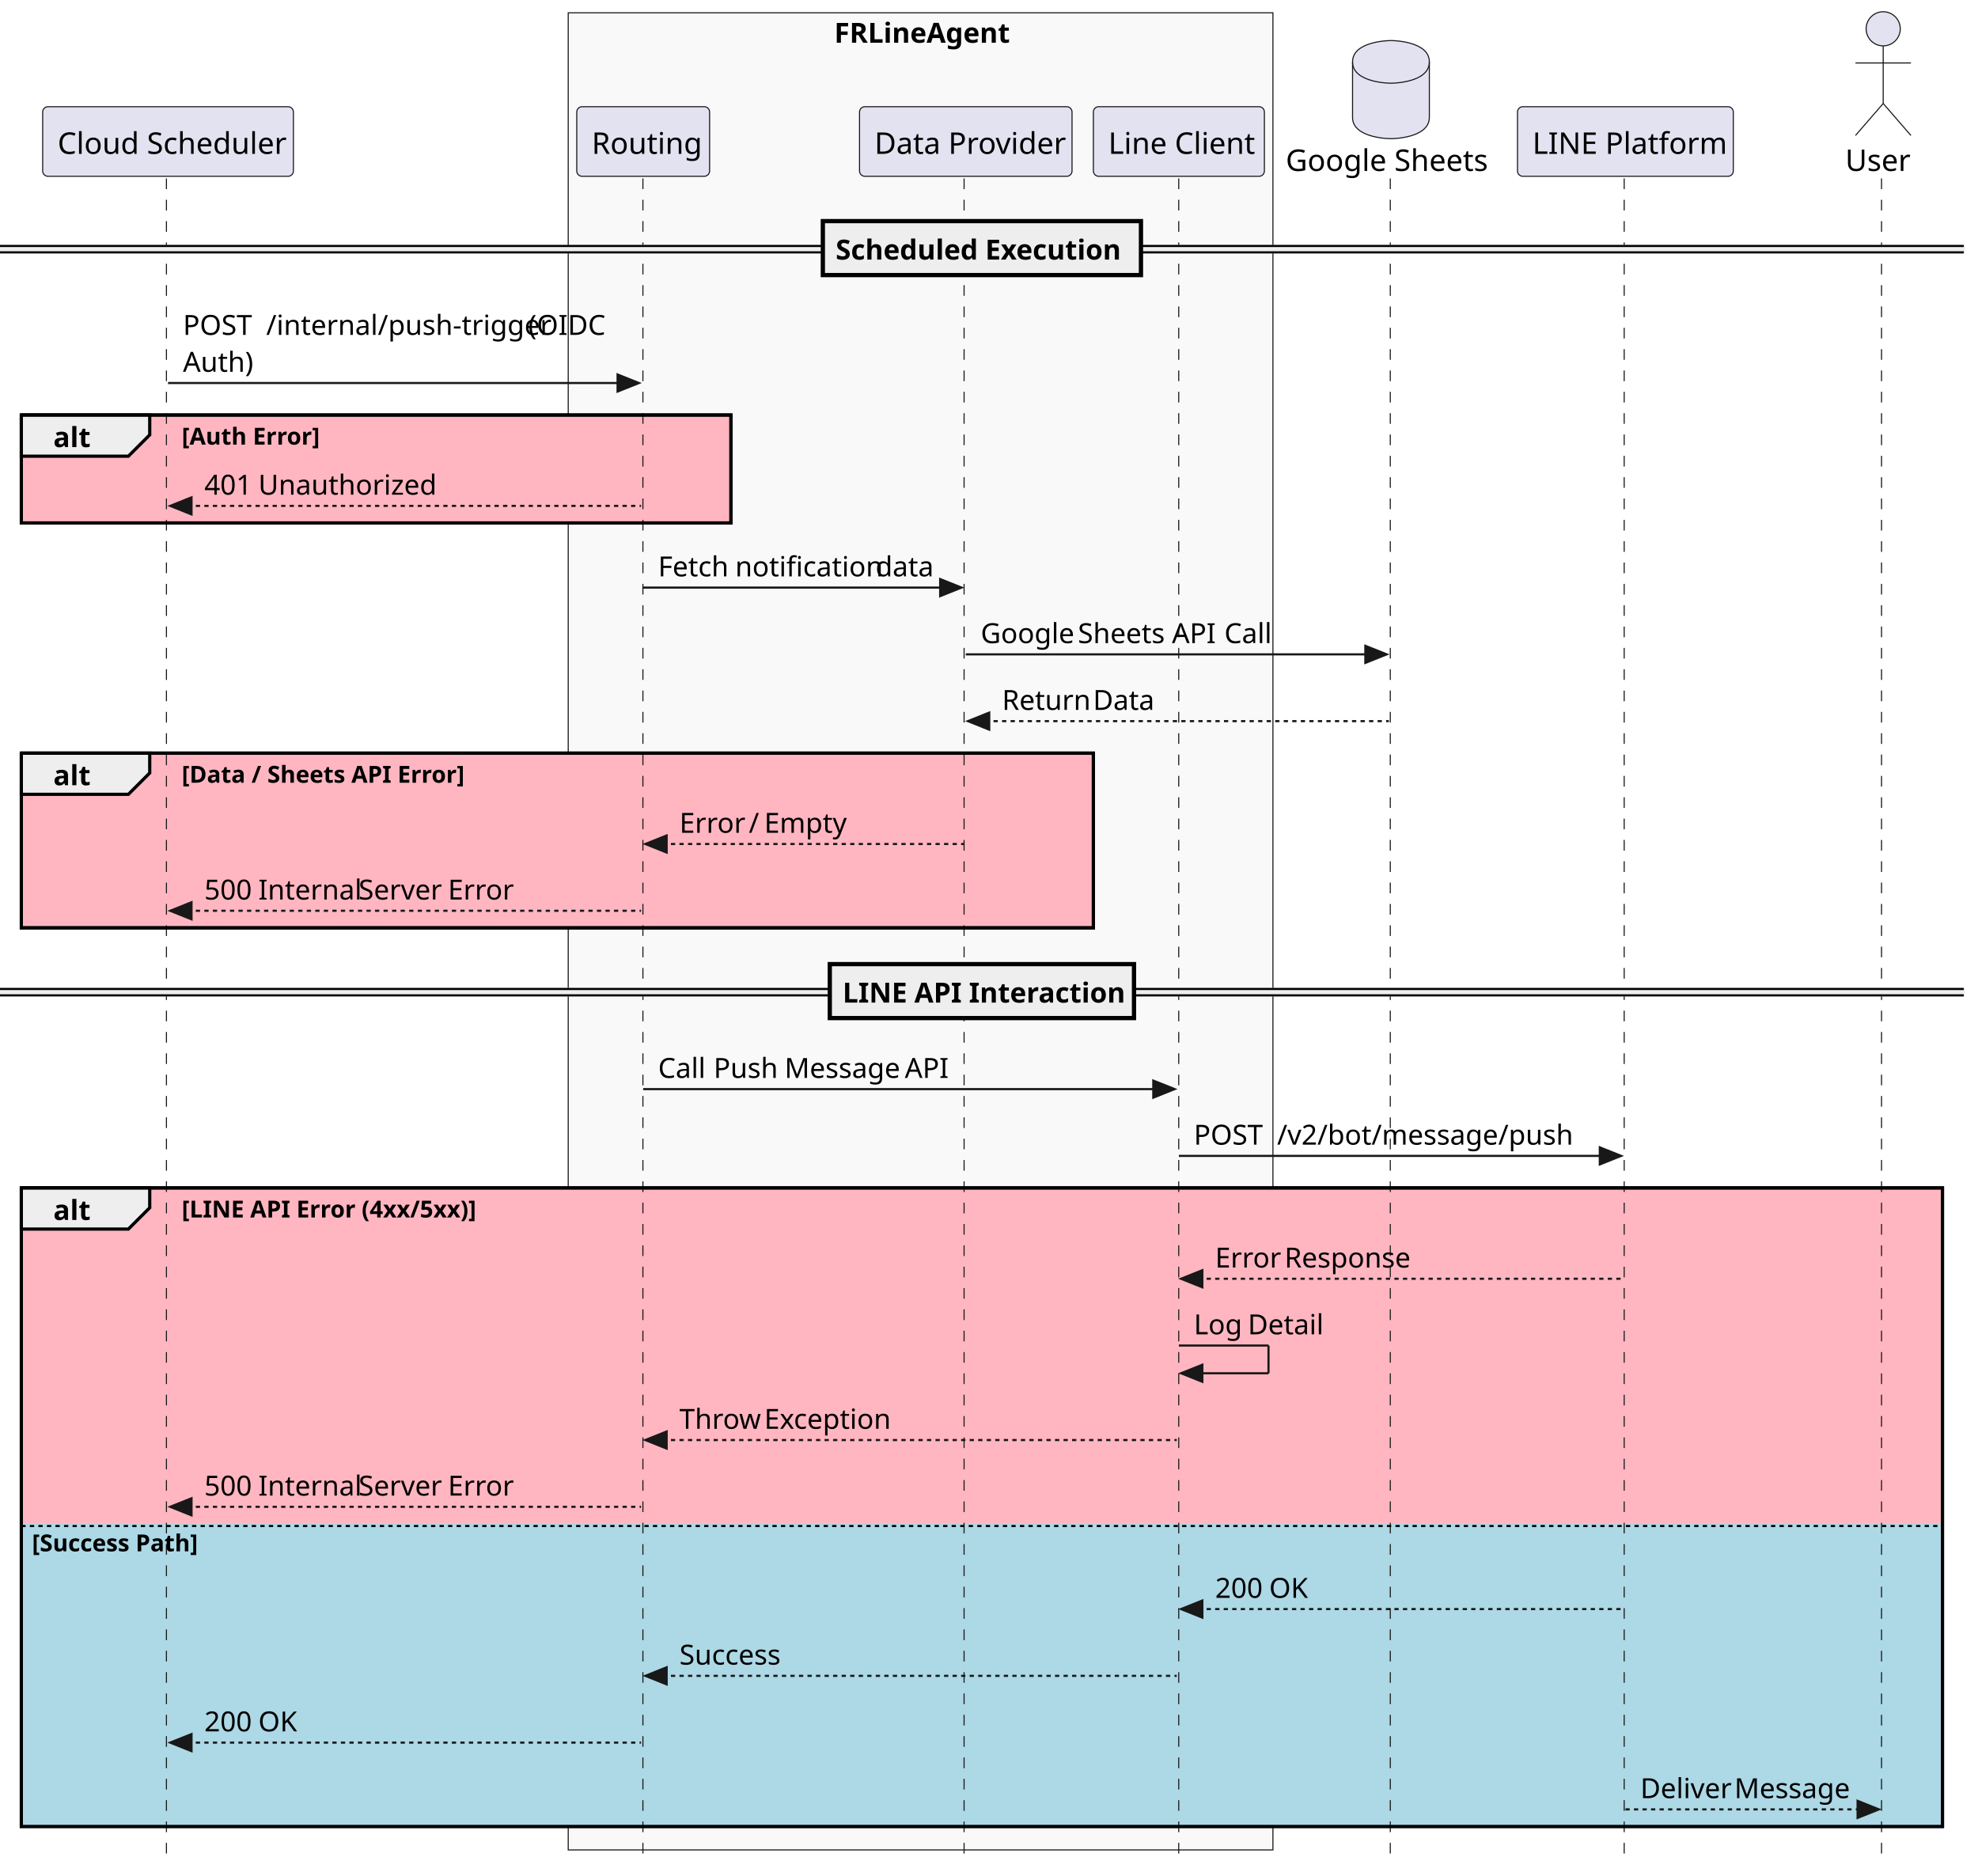
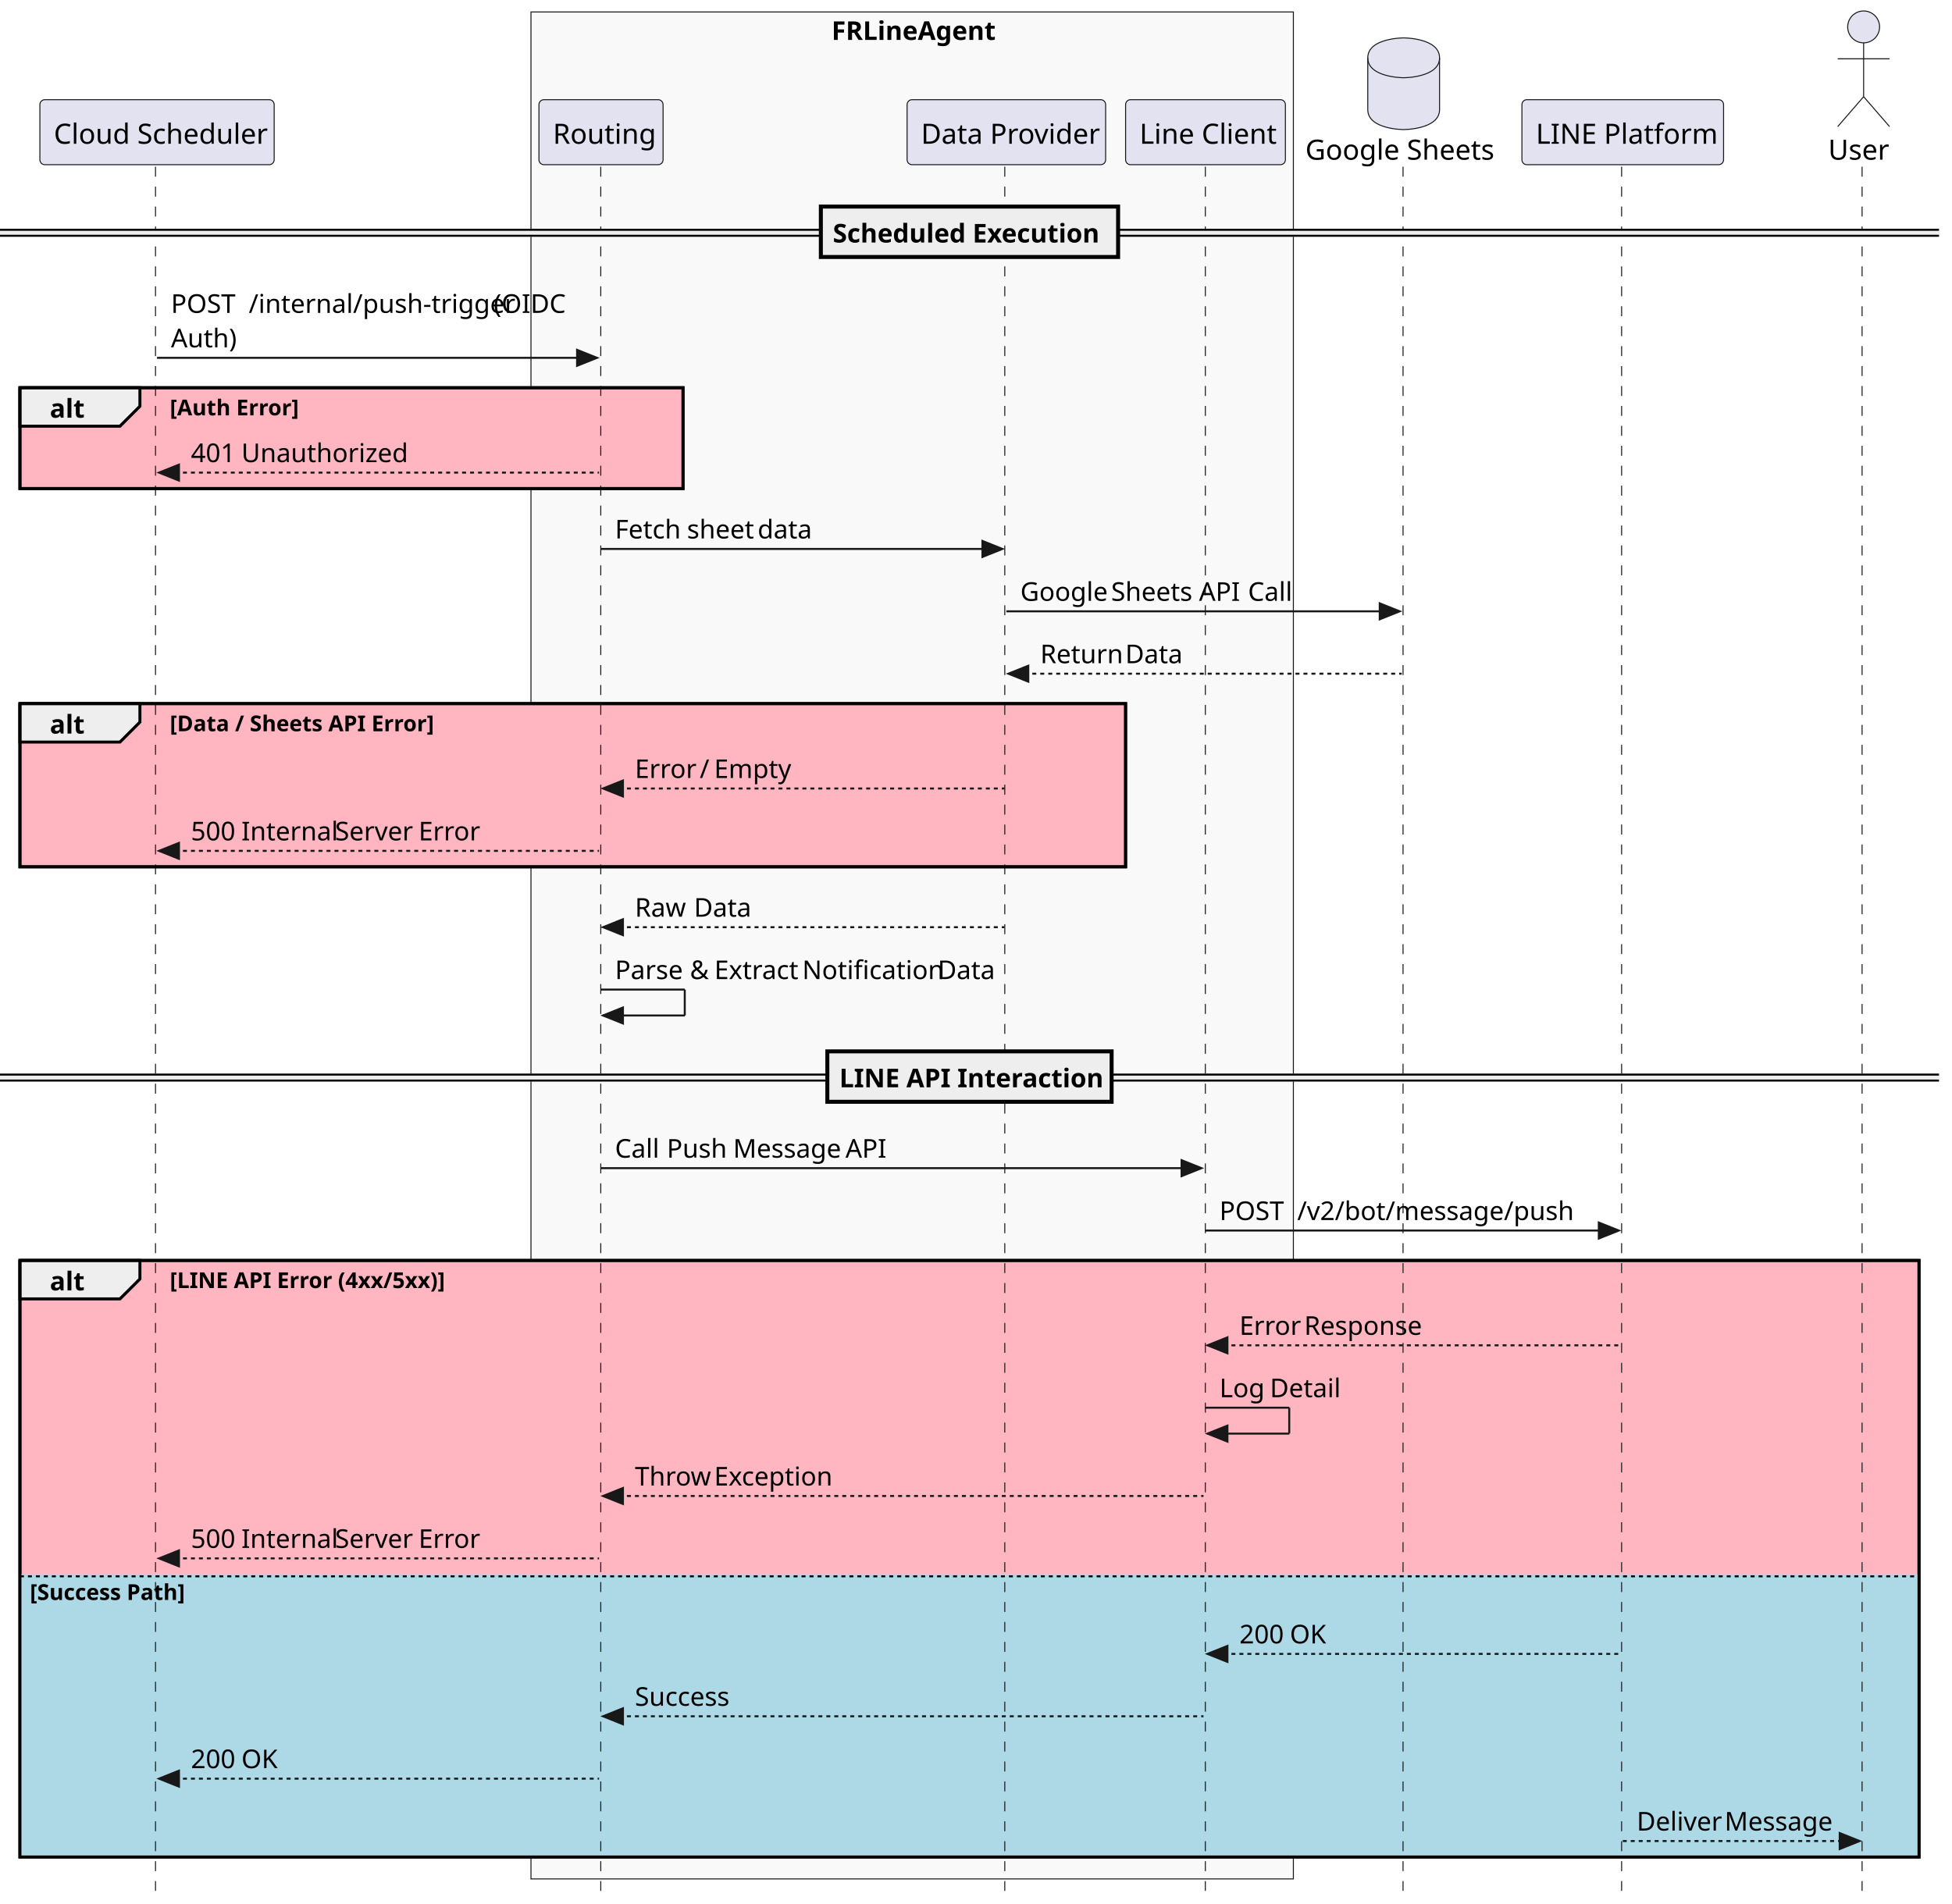
- <svg xmlns="http://www.w3.org/2000/svg" contentStyleType="text/css" data-diagram-type="SEQUENCE" height="879px" preserveAspectRatio="none" style="width:927px;height:879px;background:#FFFFFF;" version="1.1" viewBox="0 0 927 879" width="927px" zoomAndPan="magnify">
+ <svg xmlns="http://www.w3.org/2000/svg" contentStyleType="text/css" data-diagram-type="SEQUENCE" height="955px" preserveAspectRatio="none" style="width:979px;height:955px;background:#FFFFFF;" version="1.1" viewBox="0 0 979 955" width="979px" zoomAndPan="magnify">
  <defs />
  <g>
-     <rect fill="#F9F9F9" height="860.945" style="stroke:#181818;stroke-width:0.5;" width="330.263" x="266.303" y="6" />
-     <text fill="#000000" font-family="sans-serif" font-size="13" font-weight="bold" lengthAdjust="spacing" textLength="80.882" x="390.993" y="20.028">FRLineAgent</text>
+     <rect fill="#F9F9F9" height="936.527" style="stroke:#181818;stroke-width:0.5;" width="382.375" x="266.303" y="6" />
+     <text fill="#000000" font-family="sans-serif" font-size="13" font-weight="bold" lengthAdjust="spacing" textLength="80.882" x="417.049" y="20.028">FRLineAgent</text>
    <rect fill="#FFB6C1" height="50.582" style="stroke:#000000;stroke-width:1.5;" width="332.558" x="10" y="194.494" />
-     <rect fill="#FFB6C1" height="81.873" style="stroke:#000000;stroke-width:1.5;" width="502.415" x="10" y="352.949" />
-     <rect fill="#FFB6C1" height="299.25" style="stroke:#000000;stroke-width:1.5;" width="900.349" x="10" y="556.695" />
-     <rect fill="#ADD8E6" height="141.795" style="stroke:none;stroke-width:1;" width="900.349" x="10" y="714.15" />
-     <g>
-       <rect fill="#000000" fill-opacity="0" height="789.324" width="8" x="74.755" y="83.621" />
-       <line style="stroke:#181818;stroke-width:0.5;stroke-dasharray:5,5;" x1="78" x2="78" y1="83.621" y2="872.945" />
-     </g>
-     <g>
-       <rect fill="#000000" fill-opacity="0" height="789.324" width="8" x="297.43" y="83.621" />
-       <line style="stroke:#181818;stroke-width:0.5;stroke-dasharray:5,5;" x1="301.303" x2="301.303" y1="83.621" y2="872.945" />
-     </g>
-     <g>
-       <rect fill="#000000" fill-opacity="0" height="789.324" width="8" x="448.618" y="83.621" />
-       <line style="stroke:#181818;stroke-width:0.5;stroke-dasharray:5,5;" x1="451.822" x2="451.822" y1="83.621" y2="872.945" />
-     </g>
-     <g>
-       <rect fill="#000000" fill-opacity="0" height="789.324" width="8" x="548.49" y="83.621" />
-       <line style="stroke:#181818;stroke-width:0.5;stroke-dasharray:5,5;" x1="552.415" x2="552.415" y1="83.621" y2="872.945" />
-     </g>
-     <g>
-       <rect fill="#000000" fill-opacity="0" height="789.324" width="8" x="647.876" y="83.621" />
-       <line style="stroke:#181818;stroke-width:0.5;stroke-dasharray:5,5;" x1="651.566" x2="651.566" y1="83.621" y2="872.945" />
-     </g>
-     <g>
-       <rect fill="#000000" fill-opacity="0" height="789.324" width="8" x="757.755" y="83.621" />
-       <line style="stroke:#181818;stroke-width:0.5;stroke-dasharray:5,5;" x1="761.186" x2="761.186" y1="83.621" y2="872.945" />
-     </g>
-     <g>
-       <rect fill="#000000" fill-opacity="0" height="789.324" width="8" x="878.569" y="83.621" />
-       <line style="stroke:#181818;stroke-width:0.5;stroke-dasharray:5,5;" x1="881.79" x2="881.79" y1="83.621" y2="872.945" />
+     <rect fill="#FFB6C1" height="81.873" style="stroke:#000000;stroke-width:1.5;" width="554.526" x="10" y="352.949" />
+     <rect fill="#FFB6C1" height="299.25" style="stroke:#000000;stroke-width:1.5;" width="952.46" x="10" y="632.277" />
+     <rect fill="#ADD8E6" height="141.795" style="stroke:none;stroke-width:1;" width="952.46" x="10" y="789.732" />
+     <g>
+       <rect fill="#000000" fill-opacity="0" height="864.906" width="8" x="74.755" y="83.621" />
+       <line style="stroke:#181818;stroke-width:0.5;stroke-dasharray:5,5;" x1="78" x2="78" y1="83.621" y2="948.527" />
+     </g>
+     <g>
+       <rect fill="#000000" fill-opacity="0" height="864.906" width="8" x="297.43" y="83.621" />
+       <line style="stroke:#181818;stroke-width:0.5;stroke-dasharray:5,5;" x1="301.303" x2="301.303" y1="83.621" y2="948.527" />
+     </g>
+     <g>
+       <rect fill="#000000" fill-opacity="0" height="864.906" width="8" x="500.73" y="83.621" />
+       <line style="stroke:#181818;stroke-width:0.5;stroke-dasharray:5,5;" x1="503.934" x2="503.934" y1="83.621" y2="948.527" />
+     </g>
+     <g>
+       <rect fill="#000000" fill-opacity="0" height="864.906" width="8" x="600.602" y="83.621" />
+       <line style="stroke:#181818;stroke-width:0.5;stroke-dasharray:5,5;" x1="604.526" x2="604.526" y1="83.621" y2="948.527" />
+     </g>
+     <g>
+       <rect fill="#000000" fill-opacity="0" height="864.906" width="8" x="699.988" y="83.621" />
+       <line style="stroke:#181818;stroke-width:0.5;stroke-dasharray:5,5;" x1="703.678" x2="703.678" y1="83.621" y2="948.527" />
+     </g>
+     <g>
+       <rect fill="#000000" fill-opacity="0" height="864.906" width="8" x="809.867" y="83.621" />
+       <line style="stroke:#181818;stroke-width:0.5;stroke-dasharray:5,5;" x1="813.298" x2="813.298" y1="83.621" y2="948.527" />
+     </g>
+     <g>
+       <rect fill="#000000" fill-opacity="0" height="864.906" width="8" x="930.681" y="83.621" />
+       <line style="stroke:#181818;stroke-width:0.5;stroke-dasharray:5,5;" x1="933.902" x2="933.902" y1="83.621" y2="948.527" />
    </g>
    <g class="participant participant-head" data-participant="Scheduler">
      <rect fill="#E2E2F0" height="32.621" rx="2.5" ry="2.5" style="stroke:#181818;stroke-width:0.5;" width="117.51" x="20" y="50" />
      <text fill="#000000" font-family="sans-serif" font-size="14" lengthAdjust="spacing" textLength="103.51" x="27" y="72.107">Cloud Scheduler</text>
    </g>
    <g class="participant participant-head" data-participant="Routing">
      <rect fill="#E2E2F0" height="32.621" rx="2.5" ry="2.5" style="stroke:#181818;stroke-width:0.5;" width="62.255" x="270.303" y="50" />
      <text fill="#000000" font-family="sans-serif" font-size="14" lengthAdjust="spacing" textLength="48.255" x="277.303" y="72.107">Routing</text>
    </g>
    <g class="participant participant-head" data-participant="Sheets">
-       <rect fill="#E2E2F0" height="32.621" rx="2.5" ry="2.5" style="stroke:#181818;stroke-width:0.5;" width="99.593" x="402.822" y="50" />
-       <text fill="#000000" font-family="sans-serif" font-size="14" lengthAdjust="spacing" textLength="85.593" x="409.822" y="72.107">Data Provider</text>
+       <rect fill="#E2E2F0" height="32.621" rx="2.5" ry="2.5" style="stroke:#181818;stroke-width:0.5;" width="99.593" x="454.934" y="50" />
+       <text fill="#000000" font-family="sans-serif" font-size="14" lengthAdjust="spacing" textLength="85.593" x="461.934" y="72.107">Data Provider</text>
    </g>
    <g class="participant participant-head" data-participant="Client">
-       <rect fill="#E2E2F0" height="32.621" rx="2.5" ry="2.5" style="stroke:#181818;stroke-width:0.5;" width="80.151" x="512.415" y="50" />
-       <text fill="#000000" font-family="sans-serif" font-size="14" lengthAdjust="spacing" textLength="66.151" x="519.415" y="72.107">Line Client</text>
+       <rect fill="#E2E2F0" height="32.621" rx="2.5" ry="2.5" style="stroke:#181818;stroke-width:0.5;" width="80.151" x="564.526" y="50" />
+       <text fill="#000000" font-family="sans-serif" font-size="14" lengthAdjust="spacing" textLength="66.151" x="571.526" y="72.107">Line Client</text>
    </g>
    <g class="participant participant-head" data-participant="GSheets">
-       <text fill="#000000" font-family="sans-serif" font-size="14" lengthAdjust="spacing" textLength="92.62" x="602.566" y="80.107">Google Sheets</text>
-       <path d="M633.876,29 C633.876,19 651.876,19 651.876,19 C651.876,19 669.876,19 669.876,29 L669.876,55 C669.876,65 651.876,65 651.876,65 C651.876,65 633.876,65 633.876,55 L633.876,29" fill="#E2E2F0" style="stroke:#181818;stroke-width:0.5;" />
-       <path d="M633.876,29 C633.876,39 651.876,39 651.876,39 C651.876,39 669.876,39 669.876,29" fill="none" style="stroke:#181818;stroke-width:0.5;" />
+       <text fill="#000000" font-family="sans-serif" font-size="14" lengthAdjust="spacing" textLength="92.62" x="654.678" y="80.107">Google Sheets</text>
+       <path d="M685.988,29 C685.988,19 703.988,19 703.988,19 C703.988,19 721.988,19 721.988,29 L721.988,55 C721.988,65 703.988,65 703.988,65 C703.988,65 685.988,65 685.988,55 L685.988,29" fill="#E2E2F0" style="stroke:#181818;stroke-width:0.5;" />
+       <path d="M685.988,29 C685.988,39 703.988,39 703.988,39 C703.988,39 721.988,39 721.988,29" fill="none" style="stroke:#181818;stroke-width:0.5;" />
    </g>
    <g class="participant participant-head" data-participant="LINE">
-       <rect fill="#E2E2F0" height="32.621" rx="2.5" ry="2.5" style="stroke:#181818;stroke-width:0.5;" width="101.138" x="711.186" y="50" />
-       <text fill="#000000" font-family="sans-serif" font-size="14" lengthAdjust="spacing" textLength="87.138" x="718.186" y="72.107">LINE Platform</text>
+       <rect fill="#E2E2F0" height="32.621" rx="2.5" ry="2.5" style="stroke:#181818;stroke-width:0.5;" width="101.138" x="763.298" y="50" />
+       <text fill="#000000" font-family="sans-serif" font-size="14" lengthAdjust="spacing" textLength="87.138" x="770.298" y="72.107">LINE Platform</text>
    </g>
    <g class="participant participant-head" data-participant="User">
-       <text fill="#000000" font-family="sans-serif" font-size="14" lengthAdjust="spacing" textLength="29.559" x="864.79" y="80.107">User</text>
-       <ellipse cx="882.569" cy="13.5" fill="#E2E2F0" rx="8" ry="8" style="stroke:#181818;stroke-width:0.5;" />
-       <path d="M882.569,21.5 L882.569,48.5 M869.569,29.5 L895.569,29.5 M882.569,48.5 L869.569,63.5 M882.569,48.5 L895.569,63.5" fill="none" style="stroke:#181818;stroke-width:0.5;" />
-     </g>
-     <rect fill="#EEEEEE" height="3" style="stroke:#EEEEEE;stroke-width:1;" width="920.349" x="0" y="115.267" />
-     <line style="stroke:#000000;stroke-width:1;" x1="0" x2="920.349" y1="115.267" y2="115.267" />
-     <line style="stroke:#000000;stroke-width:1;" x1="0" x2="920.349" y1="118.267" y2="118.267" />
-     <rect fill="#EEEEEE" height="25.291" style="stroke:#000000;stroke-width:2;" width="149.084" x="385.632" y="103.621" />
-     <text fill="#000000" font-family="sans-serif" font-size="13" font-weight="bold" lengthAdjust="spacing" textLength="131.473" x="391.632" y="121.649">Scheduled Execution</text>
+       <text fill="#000000" font-family="sans-serif" font-size="14" lengthAdjust="spacing" textLength="29.559" x="916.902" y="80.107">User</text>
+       <ellipse cx="934.681" cy="13.5" fill="#E2E2F0" rx="8" ry="8" style="stroke:#181818;stroke-width:0.5;" />
+       <path d="M934.681,21.5 L934.681,48.5 M921.681,29.5 L947.681,29.5 M934.681,48.5 L921.681,63.5 M934.681,48.5 L947.681,63.5" fill="none" style="stroke:#181818;stroke-width:0.5;" />
+     </g>
+     <rect fill="#EEEEEE" height="3" style="stroke:#EEEEEE;stroke-width:1;" width="972.46" x="0" y="115.267" />
+     <line style="stroke:#000000;stroke-width:1;" x1="0" x2="972.46" y1="115.267" y2="115.267" />
+     <line style="stroke:#000000;stroke-width:1;" x1="0" x2="972.46" y1="118.267" y2="118.267" />
+     <rect fill="#EEEEEE" height="25.291" style="stroke:#000000;stroke-width:2;" width="149.084" x="411.688" y="103.621" />
+     <text fill="#000000" font-family="sans-serif" font-size="13" font-weight="bold" lengthAdjust="spacing" textLength="131.473" x="417.688" y="121.649">Scheduled Execution</text>
    <g class="message" data-participant-1="Scheduler" data-participant-2="Routing">
      <polygon fill="#181818" points="289.43,175.494,299.43,179.494,289.43,183.494" style="stroke:#181818;stroke-width:1;" />
      <line style="stroke:#181818;stroke-width:1;" x1="78.755" x2="295.43" y1="179.494" y2="179.494" />
      <text fill="#000000" font-family="sans-serif" font-size="13" lengthAdjust="spacing" textLength="35.395" x="85.755" y="156.94">POST</text>
      <text fill="#000000" font-family="sans-serif" font-size="13" lengthAdjust="spacing" textLength="3.612" x="121.149" y="156.94"> </text>
      <text fill="#000000" font-family="sans-serif" font-size="13" lengthAdjust="spacing" textLength="119.228" x="124.761" y="156.94">/internal/push-trigger</text>
      <text fill="#000000" font-family="sans-serif" font-size="13" lengthAdjust="spacing" textLength="3.612" x="243.989" y="156.94"> </text>
      <text fill="#000000" font-family="sans-serif" font-size="13" lengthAdjust="spacing" textLength="36.829" x="247.601" y="156.94">(OIDC</text>
      <text fill="#000000" font-family="sans-serif" font-size="13" lengthAdjust="spacing" textLength="31.072" x="85.755" y="174.231">Auth)</text>
    </g>
    <path d="M10,194.494 L70.171,194.494 L70.171,203.785 L60.171,213.785 L10,213.785 L10,194.494" fill="#EEEEEE" style="stroke:#000000;stroke-width:1.5;" />
    <rect fill="none" height="50.582" style="stroke:#000000;stroke-width:1.5;" width="332.558" x="10" y="194.494" />
    <text fill="#000000" font-family="sans-serif" font-size="13" font-weight="bold" lengthAdjust="spacing" textLength="15.171" x="25" y="209.523">alt</text>
    <text fill="#000000" font-family="sans-serif" font-size="11" font-weight="bold" lengthAdjust="spacing" textLength="62.326" x="85.171" y="208.364">[Auth Error]</text>
    <g class="message" data-participant-1="Routing" data-participant-2="Scheduler">
      <polygon fill="#181818" points="89.755,233.076,79.755,237.076,89.755,241.076" style="stroke:#181818;stroke-width:1;" />
      <line style="stroke:#181818;stroke-width:1;stroke-dasharray:2,2;" x1="83.755" x2="300.43" y1="237.076" y2="237.076" />
      <text fill="#000000" font-family="sans-serif" font-size="13" lengthAdjust="spacing" textLength="21.69" x="95.755" y="231.814">401</text>
      <text fill="#000000" font-family="sans-serif" font-size="13" lengthAdjust="spacing" textLength="3.612" x="117.445" y="231.814"> </text>
      <text fill="#000000" font-family="sans-serif" font-size="13" lengthAdjust="spacing" textLength="77.327" x="121.057" y="231.814">Unauthorized</text>
    </g>
    <g class="message" data-participant-1="Routing" data-participant-2="Sheets">
-       <polygon fill="#181818" points="440.618,271.367,450.618,275.367,440.618,279.367" style="stroke:#181818;stroke-width:1;" />
-       <line style="stroke:#181818;stroke-width:1;" x1="301.43" x2="446.618" y1="275.367" y2="275.367" />
+       <polygon fill="#181818" points="492.73,271.367,502.73,275.367,492.73,279.367" style="stroke:#181818;stroke-width:1;" />
+       <line style="stroke:#181818;stroke-width:1;" x1="301.43" x2="498.73" y1="275.367" y2="275.367" />
      <text fill="#000000" font-family="sans-serif" font-size="13" lengthAdjust="spacing" textLength="32.513" x="308.43" y="270.104">Fetch</text>
      <text fill="#000000" font-family="sans-serif" font-size="13" lengthAdjust="spacing" textLength="3.612" x="340.943" y="270.104"> </text>
-       <text fill="#000000" font-family="sans-serif" font-size="13" lengthAdjust="spacing" textLength="62.15" x="344.555" y="270.104">notification</text>
-       <text fill="#000000" font-family="sans-serif" font-size="13" lengthAdjust="spacing" textLength="3.612" x="406.705" y="270.104"> </text>
-       <text fill="#000000" font-family="sans-serif" font-size="13" lengthAdjust="spacing" textLength="25.302" x="410.316" y="270.104">data</text>
+       <text fill="#000000" font-family="sans-serif" font-size="13" lengthAdjust="spacing" textLength="31.802" x="344.555" y="270.104">sheet</text>
+       <text fill="#000000" font-family="sans-serif" font-size="13" lengthAdjust="spacing" textLength="3.612" x="376.356" y="270.104"> </text>
+       <text fill="#000000" font-family="sans-serif" font-size="13" lengthAdjust="spacing" textLength="25.302" x="379.968" y="270.104">data</text>
    </g>
    <g class="message" data-participant-1="Sheets" data-participant-2="GSheets">
-       <polygon fill="#181818" points="639.876,302.658,649.876,306.658,639.876,310.658" style="stroke:#181818;stroke-width:1;" />
-       <line style="stroke:#181818;stroke-width:1;" x1="452.618" x2="645.876" y1="306.658" y2="306.658" />
-       <text fill="#000000" font-family="sans-serif" font-size="13" lengthAdjust="spacing" textLength="41.92" x="459.618" y="301.396">Google</text>
-       <text fill="#000000" font-family="sans-serif" font-size="13" lengthAdjust="spacing" textLength="3.612" x="501.538" y="301.396"> </text>
-       <text fill="#000000" font-family="sans-serif" font-size="13" lengthAdjust="spacing" textLength="40.473" x="505.15" y="301.396">Sheets</text>
-       <text fill="#000000" font-family="sans-serif" font-size="13" lengthAdjust="spacing" textLength="3.612" x="545.623" y="301.396"> </text>
-       <text fill="#000000" font-family="sans-serif" font-size="13" lengthAdjust="spacing" textLength="20.954" x="549.234" y="301.396">API</text>
-       <text fill="#000000" font-family="sans-serif" font-size="13" lengthAdjust="spacing" textLength="3.612" x="570.188" y="301.396"> </text>
-       <text fill="#000000" font-family="sans-serif" font-size="13" lengthAdjust="spacing" textLength="22.395" x="573.8" y="301.396">Call</text>
+       <polygon fill="#181818" points="691.988,302.658,701.988,306.658,691.988,310.658" style="stroke:#181818;stroke-width:1;" />
+       <line style="stroke:#181818;stroke-width:1;" x1="504.73" x2="697.988" y1="306.658" y2="306.658" />
+       <text fill="#000000" font-family="sans-serif" font-size="13" lengthAdjust="spacing" textLength="41.92" x="511.73" y="301.396">Google</text>
+       <text fill="#000000" font-family="sans-serif" font-size="13" lengthAdjust="spacing" textLength="3.612" x="553.65" y="301.396"> </text>
+       <text fill="#000000" font-family="sans-serif" font-size="13" lengthAdjust="spacing" textLength="40.473" x="557.262" y="301.396">Sheets</text>
+       <text fill="#000000" font-family="sans-serif" font-size="13" lengthAdjust="spacing" textLength="3.612" x="597.734" y="301.396"> </text>
+       <text fill="#000000" font-family="sans-serif" font-size="13" lengthAdjust="spacing" textLength="20.954" x="601.346" y="301.396">API</text>
+       <text fill="#000000" font-family="sans-serif" font-size="13" lengthAdjust="spacing" textLength="3.612" x="622.3" y="301.396"> </text>
+       <text fill="#000000" font-family="sans-serif" font-size="13" lengthAdjust="spacing" textLength="22.395" x="625.912" y="301.396">Call</text>
    </g>
    <g class="message" data-participant-1="GSheets" data-participant-2="Sheets">
-       <polygon fill="#181818" points="463.618,333.949,453.618,337.949,463.618,341.949" style="stroke:#181818;stroke-width:1;" />
-       <line style="stroke:#181818;stroke-width:1;stroke-dasharray:2,2;" x1="457.618" x2="650.876" y1="337.949" y2="337.949" />
-       <text fill="#000000" font-family="sans-serif" font-size="13" lengthAdjust="spacing" textLength="39.019" x="469.618" y="332.687">Return</text>
-       <text fill="#000000" font-family="sans-serif" font-size="13" lengthAdjust="spacing" textLength="3.612" x="508.637" y="332.687"> </text>
-       <text fill="#000000" font-family="sans-serif" font-size="13" lengthAdjust="spacing" textLength="27.46" x="512.249" y="332.687">Data</text>
+       <polygon fill="#181818" points="515.73,333.949,505.73,337.949,515.73,341.949" style="stroke:#181818;stroke-width:1;" />
+       <line style="stroke:#181818;stroke-width:1;stroke-dasharray:2,2;" x1="509.73" x2="702.988" y1="337.949" y2="337.949" />
+       <text fill="#000000" font-family="sans-serif" font-size="13" lengthAdjust="spacing" textLength="39.019" x="521.73" y="332.687">Return</text>
+       <text fill="#000000" font-family="sans-serif" font-size="13" lengthAdjust="spacing" textLength="3.612" x="560.749" y="332.687"> </text>
+       <text fill="#000000" font-family="sans-serif" font-size="13" lengthAdjust="spacing" textLength="27.46" x="564.361" y="332.687">Data</text>
    </g>
    <path d="M10,352.949 L70.171,352.949 L70.171,362.24 L60.171,372.24 L10,372.24 L10,352.949" fill="#EEEEEE" style="stroke:#000000;stroke-width:1.5;" />
-     <rect fill="none" height="81.873" style="stroke:#000000;stroke-width:1.5;" width="502.415" x="10" y="352.949" />
+     <rect fill="none" height="81.873" style="stroke:#000000;stroke-width:1.5;" width="554.526" x="10" y="352.949" />
    <text fill="#000000" font-family="sans-serif" font-size="13" font-weight="bold" lengthAdjust="spacing" textLength="15.171" x="25" y="367.978">alt</text>
    <text fill="#000000" font-family="sans-serif" font-size="11" font-weight="bold" lengthAdjust="spacing" textLength="127.757" x="85.171" y="366.819">[Data / Sheets API Error]</text>
    <g class="message" data-participant-1="Sheets" data-participant-2="Routing">
      <polygon fill="#181818" points="312.43,391.531,302.43,395.531,312.43,399.531" style="stroke:#181818;stroke-width:1;" />
-       <line style="stroke:#181818;stroke-width:1;stroke-dasharray:2,2;" x1="306.43" x2="451.618" y1="395.531" y2="395.531" />
+       <line style="stroke:#181818;stroke-width:1;stroke-dasharray:2,2;" x1="306.43" x2="503.73" y1="395.531" y2="395.531" />
      <text fill="#000000" font-family="sans-serif" font-size="13" lengthAdjust="spacing" textLength="28.888" x="318.43" y="390.269">Error</text>
      <text fill="#000000" font-family="sans-serif" font-size="13" lengthAdjust="spacing" textLength="3.612" x="347.318" y="390.269"> </text>
      <text fill="#000000" font-family="sans-serif" font-size="13" lengthAdjust="spacing" textLength="3.612" x="350.93" y="390.269">/</text>
      <text fill="#000000" font-family="sans-serif" font-size="13" lengthAdjust="spacing" textLength="3.612" x="354.542" y="390.269"> </text>
      <text fill="#000000" font-family="sans-serif" font-size="13" lengthAdjust="spacing" textLength="36.842" x="358.154" y="390.269">Empty</text>
    </g>
    <g class="message" data-participant-1="Routing" data-participant-2="Scheduler">
      <polygon fill="#181818" points="89.755,422.822,79.755,426.822,89.755,430.822" style="stroke:#181818;stroke-width:1;" />
      <line style="stroke:#181818;stroke-width:1;stroke-dasharray:2,2;" x1="83.755" x2="300.43" y1="426.822" y2="426.822" />
      <text fill="#000000" font-family="sans-serif" font-size="13" lengthAdjust="spacing" textLength="21.69" x="95.755" y="421.56">500</text>
      <text fill="#000000" font-family="sans-serif" font-size="13" lengthAdjust="spacing" textLength="3.612" x="117.445" y="421.56"> </text>
      <text fill="#000000" font-family="sans-serif" font-size="13" lengthAdjust="spacing" textLength="43.361" x="121.057" y="421.56">Internal</text>
      <text fill="#000000" font-family="sans-serif" font-size="13" lengthAdjust="spacing" textLength="3.612" x="164.417" y="421.56"> </text>
      <text fill="#000000" font-family="sans-serif" font-size="13" lengthAdjust="spacing" textLength="38.289" x="168.029" y="421.56">Server</text>
      <text fill="#000000" font-family="sans-serif" font-size="13" lengthAdjust="spacing" textLength="3.612" x="206.318" y="421.56"> </text>
      <text fill="#000000" font-family="sans-serif" font-size="13" lengthAdjust="spacing" textLength="28.888" x="209.93" y="421.56">Error</text>
    </g>
-     <rect fill="#EEEEEE" height="3" style="stroke:#EEEEEE;stroke-width:1;" width="920.349" x="0" y="463.468" />
-     <line style="stroke:#000000;stroke-width:1;" x1="0" x2="920.349" y1="463.468" y2="463.468" />
-     <line style="stroke:#000000;stroke-width:1;" x1="0" x2="920.349" y1="466.468" y2="466.468" />
-     <rect fill="#EEEEEE" height="25.291" style="stroke:#000000;stroke-width:2;" width="142.572" x="388.888" y="451.822" />
-     <text fill="#000000" font-family="sans-serif" font-size="13" font-weight="bold" lengthAdjust="spacing" textLength="124.96" x="394.888" y="469.851">LINE API Interaction</text>
+     <g class="message" data-participant-1="Sheets" data-participant-2="Routing">
+       <polygon fill="#181818" points="312.43,461.113,302.43,465.113,312.43,469.113" style="stroke:#181818;stroke-width:1;" />
+       <line style="stroke:#181818;stroke-width:1;stroke-dasharray:2,2;" x1="306.43" x2="503.73" y1="465.113" y2="465.113" />
+       <text fill="#000000" font-family="sans-serif" font-size="13" lengthAdjust="spacing" textLength="26.006" x="318.43" y="459.851">Raw</text>
+       <text fill="#000000" font-family="sans-serif" font-size="13" lengthAdjust="spacing" textLength="3.612" x="344.437" y="459.851"> </text>
+       <text fill="#000000" font-family="sans-serif" font-size="13" lengthAdjust="spacing" textLength="27.46" x="348.048" y="459.851">Data</text>
+     </g>
+     <g class="message" data-participant-1="Routing" data-participant-2="Routing">
+       <line style="stroke:#181818;stroke-width:1;" x1="301.43" x2="343.43" y1="496.404" y2="496.404" />
+       <line style="stroke:#181818;stroke-width:1;" x1="343.43" x2="343.43" y1="496.404" y2="509.404" />
+       <line style="stroke:#181818;stroke-width:1;" x1="302.43" x2="343.43" y1="509.404" y2="509.404" />
+       <polygon fill="#181818" points="312.43,505.404,302.43,509.404,312.43,513.404" style="stroke:#181818;stroke-width:1;" />
+       <text fill="#000000" font-family="sans-serif" font-size="13" lengthAdjust="spacing" textLength="33.96" x="308.43" y="491.142">Parse</text>
+       <text fill="#000000" font-family="sans-serif" font-size="13" lengthAdjust="spacing" textLength="3.612" x="342.39" y="491.142"> </text>
+       <text fill="#000000" font-family="sans-serif" font-size="13" lengthAdjust="spacing" textLength="8.671" x="346.002" y="491.142">&amp;</text>
+       <text fill="#000000" font-family="sans-serif" font-size="13" lengthAdjust="spacing" textLength="3.612" x="354.673" y="491.142"> </text>
+       <text fill="#000000" font-family="sans-serif" font-size="13" lengthAdjust="spacing" textLength="40.454" x="358.285" y="491.142">Extract</text>
+       <text fill="#000000" font-family="sans-serif" font-size="13" lengthAdjust="spacing" textLength="3.612" x="398.738" y="491.142"> </text>
+       <text fill="#000000" font-family="sans-serif" font-size="13" lengthAdjust="spacing" textLength="64.308" x="402.35" y="491.142">Notification</text>
+       <text fill="#000000" font-family="sans-serif" font-size="13" lengthAdjust="spacing" textLength="3.612" x="466.658" y="491.142"> </text>
+       <text fill="#000000" font-family="sans-serif" font-size="13" lengthAdjust="spacing" textLength="27.46" x="470.27" y="491.142">Data</text>
+     </g>
+     <rect fill="#EEEEEE" height="3" style="stroke:#EEEEEE;stroke-width:1;" width="972.46" x="0" y="539.05" />
+     <line style="stroke:#000000;stroke-width:1;" x1="0" x2="972.46" y1="539.05" y2="539.05" />
+     <line style="stroke:#000000;stroke-width:1;" x1="0" x2="972.46" y1="542.05" y2="542.05" />
+     <rect fill="#EEEEEE" height="25.291" style="stroke:#000000;stroke-width:2;" width="142.572" x="414.944" y="527.404" />
+     <text fill="#000000" font-family="sans-serif" font-size="13" font-weight="bold" lengthAdjust="spacing" textLength="124.96" x="420.944" y="545.433">LINE API Interaction</text>
    <g class="message" data-participant-1="Routing" data-participant-2="Client">
-       <polygon fill="#181818" points="540.49,506.404,550.49,510.404,540.49,514.404" style="stroke:#181818;stroke-width:1;" />
-       <line style="stroke:#181818;stroke-width:1;" x1="301.43" x2="546.49" y1="510.404" y2="510.404" />
-       <text fill="#000000" font-family="sans-serif" font-size="13" lengthAdjust="spacing" textLength="22.395" x="308.43" y="505.142">Call</text>
-       <text fill="#000000" font-family="sans-serif" font-size="13" lengthAdjust="spacing" textLength="3.612" x="330.825" y="505.142"> </text>
-       <text fill="#000000" font-family="sans-serif" font-size="13" lengthAdjust="spacing" textLength="29.631" x="334.437" y="505.142">Push</text>
-       <text fill="#000000" font-family="sans-serif" font-size="13" lengthAdjust="spacing" textLength="3.612" x="364.067" y="505.142"> </text>
-       <text fill="#000000" font-family="sans-serif" font-size="13" lengthAdjust="spacing" textLength="52.749" x="367.679" y="505.142">Message</text>
-       <text fill="#000000" font-family="sans-serif" font-size="13" lengthAdjust="spacing" textLength="3.612" x="420.428" y="505.142"> </text>
-       <text fill="#000000" font-family="sans-serif" font-size="13" lengthAdjust="spacing" textLength="20.954" x="424.04" y="505.142">API</text>
+       <polygon fill="#181818" points="592.602,581.986,602.602,585.986,592.602,589.986" style="stroke:#181818;stroke-width:1;" />
+       <line style="stroke:#181818;stroke-width:1;" x1="301.43" x2="598.602" y1="585.986" y2="585.986" />
+       <text fill="#000000" font-family="sans-serif" font-size="13" lengthAdjust="spacing" textLength="22.395" x="308.43" y="580.724">Call</text>
+       <text fill="#000000" font-family="sans-serif" font-size="13" lengthAdjust="spacing" textLength="3.612" x="330.825" y="580.724"> </text>
+       <text fill="#000000" font-family="sans-serif" font-size="13" lengthAdjust="spacing" textLength="29.631" x="334.437" y="580.724">Push</text>
+       <text fill="#000000" font-family="sans-serif" font-size="13" lengthAdjust="spacing" textLength="3.612" x="364.067" y="580.724"> </text>
+       <text fill="#000000" font-family="sans-serif" font-size="13" lengthAdjust="spacing" textLength="52.749" x="367.679" y="580.724">Message</text>
+       <text fill="#000000" font-family="sans-serif" font-size="13" lengthAdjust="spacing" textLength="3.612" x="420.428" y="580.724"> </text>
+       <text fill="#000000" font-family="sans-serif" font-size="13" lengthAdjust="spacing" textLength="20.954" x="424.04" y="580.724">API</text>
    </g>
    <g class="message" data-participant-1="Client" data-participant-2="LINE">
-       <polygon fill="#181818" points="749.755,537.695,759.755,541.695,749.755,545.695" style="stroke:#181818;stroke-width:1;" />
-       <line style="stroke:#181818;stroke-width:1;" x1="552.49" x2="755.755" y1="541.695" y2="541.695" />
-       <text fill="#000000" font-family="sans-serif" font-size="13" lengthAdjust="spacing" textLength="35.395" x="559.49" y="536.433">POST</text>
-       <text fill="#000000" font-family="sans-serif" font-size="13" lengthAdjust="spacing" textLength="3.612" x="594.885" y="536.433"> </text>
-       <text fill="#000000" font-family="sans-serif" font-size="13" lengthAdjust="spacing" textLength="127.188" x="598.497" y="536.433">/v2/bot/message/push</text>
-     </g>
-     <path d="M10,556.695 L70.171,556.695 L70.171,565.986 L60.171,575.986 L10,575.986 L10,556.695" fill="#EEEEEE" style="stroke:#000000;stroke-width:1.5;" />
-     <rect fill="none" height="299.25" style="stroke:#000000;stroke-width:1.5;" width="900.349" x="10" y="556.695" />
-     <text fill="#000000" font-family="sans-serif" font-size="13" font-weight="bold" lengthAdjust="spacing" textLength="15.171" x="25" y="571.724">alt</text>
-     <text fill="#000000" font-family="sans-serif" font-size="11" font-weight="bold" lengthAdjust="spacing" textLength="133.875" x="85.171" y="570.565">[LINE API Error (4xx/5xx)]</text>
+       <polygon fill="#181818" points="801.867,613.277,811.867,617.277,801.867,621.277" style="stroke:#181818;stroke-width:1;" />
+       <line style="stroke:#181818;stroke-width:1;" x1="604.602" x2="807.867" y1="617.277" y2="617.277" />
+       <text fill="#000000" font-family="sans-serif" font-size="13" lengthAdjust="spacing" textLength="35.395" x="611.602" y="612.015">POST</text>
+       <text fill="#000000" font-family="sans-serif" font-size="13" lengthAdjust="spacing" textLength="3.612" x="646.997" y="612.015"> </text>
+       <text fill="#000000" font-family="sans-serif" font-size="13" lengthAdjust="spacing" textLength="127.188" x="650.608" y="612.015">/v2/bot/message/push</text>
+     </g>
+     <path d="M10,632.277 L70.171,632.277 L70.171,641.568 L60.171,651.568 L10,651.568 L10,632.277" fill="#EEEEEE" style="stroke:#000000;stroke-width:1.5;" />
+     <rect fill="none" height="299.25" style="stroke:#000000;stroke-width:1.5;" width="952.46" x="10" y="632.277" />
+     <text fill="#000000" font-family="sans-serif" font-size="13" font-weight="bold" lengthAdjust="spacing" textLength="15.171" x="25" y="647.306">alt</text>
+     <text fill="#000000" font-family="sans-serif" font-size="11" font-weight="bold" lengthAdjust="spacing" textLength="133.875" x="85.171" y="646.148">[LINE API Error (4xx/5xx)]</text>
    <g class="message" data-participant-1="LINE" data-participant-2="Client">
-       <polygon fill="#181818" points="563.49,595.277,553.49,599.277,563.49,603.277" style="stroke:#181818;stroke-width:1;" />
-       <line style="stroke:#181818;stroke-width:1;stroke-dasharray:2,2;" x1="557.49" x2="760.755" y1="599.277" y2="599.277" />
-       <text fill="#000000" font-family="sans-serif" font-size="13" lengthAdjust="spacing" textLength="28.888" x="569.49" y="594.015">Error</text>
-       <text fill="#000000" font-family="sans-serif" font-size="13" lengthAdjust="spacing" textLength="3.612" x="598.378" y="594.015"> </text>
-       <text fill="#000000" font-family="sans-serif" font-size="13" lengthAdjust="spacing" textLength="58.538" x="601.99" y="594.015">Response</text>
+       <polygon fill="#181818" points="615.602,670.859,605.602,674.859,615.602,678.859" style="stroke:#181818;stroke-width:1;" />
+       <line style="stroke:#181818;stroke-width:1;stroke-dasharray:2,2;" x1="609.602" x2="812.867" y1="674.859" y2="674.859" />
+       <text fill="#000000" font-family="sans-serif" font-size="13" lengthAdjust="spacing" textLength="28.888" x="621.602" y="669.597">Error</text>
+       <text fill="#000000" font-family="sans-serif" font-size="13" lengthAdjust="spacing" textLength="3.612" x="650.49" y="669.597"> </text>
+       <text fill="#000000" font-family="sans-serif" font-size="13" lengthAdjust="spacing" textLength="58.538" x="654.102" y="669.597">Response</text>
    </g>
    <g class="message" data-participant-1="Client" data-participant-2="Client">
-       <line style="stroke:#181818;stroke-width:1;" x1="552.49" x2="594.49" y1="630.568" y2="630.568" />
-       <line style="stroke:#181818;stroke-width:1;" x1="594.49" x2="594.49" y1="630.568" y2="643.568" />
-       <line style="stroke:#181818;stroke-width:1;" x1="553.49" x2="594.49" y1="643.568" y2="643.568" />
-       <polygon fill="#181818" points="563.49,639.568,553.49,643.568,563.49,647.568" style="stroke:#181818;stroke-width:1;" />
-       <text fill="#000000" font-family="sans-serif" font-size="13" lengthAdjust="spacing" textLength="21.69" x="559.49" y="625.306">Log</text>
-       <text fill="#000000" font-family="sans-serif" font-size="13" lengthAdjust="spacing" textLength="3.612" x="581.18" y="625.306"> </text>
-       <text fill="#000000" font-family="sans-serif" font-size="13" lengthAdjust="spacing" textLength="33.236" x="584.792" y="625.306">Detail</text>
+       <line style="stroke:#181818;stroke-width:1;" x1="604.602" x2="646.602" y1="706.15" y2="706.15" />
+       <line style="stroke:#181818;stroke-width:1;" x1="646.602" x2="646.602" y1="706.15" y2="719.15" />
+       <line style="stroke:#181818;stroke-width:1;" x1="605.602" x2="646.602" y1="719.15" y2="719.15" />
+       <polygon fill="#181818" points="615.602,715.15,605.602,719.15,615.602,723.15" style="stroke:#181818;stroke-width:1;" />
+       <text fill="#000000" font-family="sans-serif" font-size="13" lengthAdjust="spacing" textLength="21.69" x="611.602" y="700.888">Log</text>
+       <text fill="#000000" font-family="sans-serif" font-size="13" lengthAdjust="spacing" textLength="3.612" x="633.292" y="700.888"> </text>
+       <text fill="#000000" font-family="sans-serif" font-size="13" lengthAdjust="spacing" textLength="33.236" x="636.904" y="700.888">Detail</text>
    </g>
    <g class="message" data-participant-1="Client" data-participant-2="Routing">
-       <polygon fill="#181818" points="312.43,670.859,302.43,674.859,312.43,678.859" style="stroke:#181818;stroke-width:1;" />
-       <line style="stroke:#181818;stroke-width:1;stroke-dasharray:2,2;" x1="306.43" x2="551.49" y1="674.859" y2="674.859" />
-       <text fill="#000000" font-family="sans-serif" font-size="13" lengthAdjust="spacing" textLength="36.118" x="318.43" y="669.597">Throw</text>
-       <text fill="#000000" font-family="sans-serif" font-size="13" lengthAdjust="spacing" textLength="3.612" x="354.548" y="669.597"> </text>
-       <text fill="#000000" font-family="sans-serif" font-size="13" lengthAdjust="spacing" textLength="57.091" x="358.16" y="669.597">Exception</text>
-     </g>
-     <g class="message" data-participant-1="Routing" data-participant-2="Scheduler">
-       <polygon fill="#181818" points="89.755,702.15,79.755,706.15,89.755,710.15" style="stroke:#181818;stroke-width:1;" />
-       <line style="stroke:#181818;stroke-width:1;stroke-dasharray:2,2;" x1="83.755" x2="300.43" y1="706.15" y2="706.15" />
-       <text fill="#000000" font-family="sans-serif" font-size="13" lengthAdjust="spacing" textLength="21.69" x="95.755" y="700.888">500</text>
-       <text fill="#000000" font-family="sans-serif" font-size="13" lengthAdjust="spacing" textLength="3.612" x="117.445" y="700.888"> </text>
-       <text fill="#000000" font-family="sans-serif" font-size="13" lengthAdjust="spacing" textLength="43.361" x="121.057" y="700.888">Internal</text>
-       <text fill="#000000" font-family="sans-serif" font-size="13" lengthAdjust="spacing" textLength="3.612" x="164.417" y="700.888"> </text>
-       <text fill="#000000" font-family="sans-serif" font-size="13" lengthAdjust="spacing" textLength="38.289" x="168.029" y="700.888">Server</text>
-       <text fill="#000000" font-family="sans-serif" font-size="13" lengthAdjust="spacing" textLength="3.612" x="206.318" y="700.888"> </text>
-       <text fill="#000000" font-family="sans-serif" font-size="13" lengthAdjust="spacing" textLength="28.888" x="209.93" y="700.888">Error</text>
-     </g>
-     <line style="stroke:#000000;stroke-width:1;stroke-dasharray:2,2;" x1="10" x2="910.349" y1="715.15" y2="715.15" />
-     <text fill="#000000" font-family="sans-serif" font-size="11" font-weight="bold" lengthAdjust="spacing" textLength="78.864" x="15" y="727.02">[Success Path]</text>
+       <polygon fill="#181818" points="312.43,746.441,302.43,750.441,312.43,754.441" style="stroke:#181818;stroke-width:1;" />
+       <line style="stroke:#181818;stroke-width:1;stroke-dasharray:2,2;" x1="306.43" x2="603.602" y1="750.441" y2="750.441" />
+       <text fill="#000000" font-family="sans-serif" font-size="13" lengthAdjust="spacing" textLength="36.118" x="318.43" y="745.179">Throw</text>
+       <text fill="#000000" font-family="sans-serif" font-size="13" lengthAdjust="spacing" textLength="3.612" x="354.548" y="745.179"> </text>
+       <text fill="#000000" font-family="sans-serif" font-size="13" lengthAdjust="spacing" textLength="57.091" x="358.16" y="745.179">Exception</text>
+     </g>
+     <g class="message" data-participant-1="Routing" data-participant-2="Scheduler">
+       <polygon fill="#181818" points="89.755,777.732,79.755,781.732,89.755,785.732" style="stroke:#181818;stroke-width:1;" />
+       <line style="stroke:#181818;stroke-width:1;stroke-dasharray:2,2;" x1="83.755" x2="300.43" y1="781.732" y2="781.732" />
+       <text fill="#000000" font-family="sans-serif" font-size="13" lengthAdjust="spacing" textLength="21.69" x="95.755" y="776.47">500</text>
+       <text fill="#000000" font-family="sans-serif" font-size="13" lengthAdjust="spacing" textLength="3.612" x="117.445" y="776.47"> </text>
+       <text fill="#000000" font-family="sans-serif" font-size="13" lengthAdjust="spacing" textLength="43.361" x="121.057" y="776.47">Internal</text>
+       <text fill="#000000" font-family="sans-serif" font-size="13" lengthAdjust="spacing" textLength="3.612" x="164.417" y="776.47"> </text>
+       <text fill="#000000" font-family="sans-serif" font-size="13" lengthAdjust="spacing" textLength="38.289" x="168.029" y="776.47">Server</text>
+       <text fill="#000000" font-family="sans-serif" font-size="13" lengthAdjust="spacing" textLength="3.612" x="206.318" y="776.47"> </text>
+       <text fill="#000000" font-family="sans-serif" font-size="13" lengthAdjust="spacing" textLength="28.888" x="209.93" y="776.47">Error</text>
+     </g>
+     <line style="stroke:#000000;stroke-width:1;stroke-dasharray:2,2;" x1="10" x2="962.46" y1="790.732" y2="790.732" />
+     <text fill="#000000" font-family="sans-serif" font-size="11" font-weight="bold" lengthAdjust="spacing" textLength="78.864" x="15" y="802.602">[Success Path]</text>
    <g class="message" data-participant-1="LINE" data-participant-2="Client">
-       <polygon fill="#181818" points="563.49,750.072,553.49,754.072,563.49,758.072" style="stroke:#181818;stroke-width:1;" />
-       <line style="stroke:#181818;stroke-width:1;stroke-dasharray:2,2;" x1="557.49" x2="760.755" y1="754.072" y2="754.072" />
-       <text fill="#000000" font-family="sans-serif" font-size="13" lengthAdjust="spacing" textLength="21.69" x="569.49" y="748.81">200</text>
-       <text fill="#000000" font-family="sans-serif" font-size="13" lengthAdjust="spacing" textLength="3.612" x="591.18" y="748.81"> </text>
-       <text fill="#000000" font-family="sans-serif" font-size="13" lengthAdjust="spacing" textLength="18.783" x="594.792" y="748.81">OK</text>
+       <polygon fill="#181818" points="615.602,825.654,605.602,829.654,615.602,833.654" style="stroke:#181818;stroke-width:1;" />
+       <line style="stroke:#181818;stroke-width:1;stroke-dasharray:2,2;" x1="609.602" x2="812.867" y1="829.654" y2="829.654" />
+       <text fill="#000000" font-family="sans-serif" font-size="13" lengthAdjust="spacing" textLength="21.69" x="621.602" y="824.392">200</text>
+       <text fill="#000000" font-family="sans-serif" font-size="13" lengthAdjust="spacing" textLength="3.612" x="643.292" y="824.392"> </text>
+       <text fill="#000000" font-family="sans-serif" font-size="13" lengthAdjust="spacing" textLength="18.783" x="646.904" y="824.392">OK</text>
    </g>
    <g class="message" data-participant-1="Client" data-participant-2="Routing">
-       <polygon fill="#181818" points="312.43,781.363,302.43,785.363,312.43,789.363" style="stroke:#181818;stroke-width:1;" />
-       <line style="stroke:#181818;stroke-width:1;stroke-dasharray:2,2;" x1="306.43" x2="551.49" y1="785.363" y2="785.363" />
-       <text fill="#000000" font-family="sans-serif" font-size="13" lengthAdjust="spacing" textLength="49.131" x="318.43" y="780.101">Success</text>
-     </g>
-     <g class="message" data-participant-1="Routing" data-participant-2="Scheduler">
-       <polygon fill="#181818" points="89.755,812.654,79.755,816.654,89.755,820.654" style="stroke:#181818;stroke-width:1;" />
-       <line style="stroke:#181818;stroke-width:1;stroke-dasharray:2,2;" x1="83.755" x2="300.43" y1="816.654" y2="816.654" />
-       <text fill="#000000" font-family="sans-serif" font-size="13" lengthAdjust="spacing" textLength="21.69" x="95.755" y="811.392">200</text>
-       <text fill="#000000" font-family="sans-serif" font-size="13" lengthAdjust="spacing" textLength="3.612" x="117.445" y="811.392"> </text>
-       <text fill="#000000" font-family="sans-serif" font-size="13" lengthAdjust="spacing" textLength="18.783" x="121.057" y="811.392">OK</text>
+       <polygon fill="#181818" points="312.43,856.945,302.43,860.945,312.43,864.945" style="stroke:#181818;stroke-width:1;" />
+       <line style="stroke:#181818;stroke-width:1;stroke-dasharray:2,2;" x1="306.43" x2="603.602" y1="860.945" y2="860.945" />
+       <text fill="#000000" font-family="sans-serif" font-size="13" lengthAdjust="spacing" textLength="49.131" x="318.43" y="855.683">Success</text>
+     </g>
+     <g class="message" data-participant-1="Routing" data-participant-2="Scheduler">
+       <polygon fill="#181818" points="89.755,888.236,79.755,892.236,89.755,896.236" style="stroke:#181818;stroke-width:1;" />
+       <line style="stroke:#181818;stroke-width:1;stroke-dasharray:2,2;" x1="83.755" x2="300.43" y1="892.236" y2="892.236" />
+       <text fill="#000000" font-family="sans-serif" font-size="13" lengthAdjust="spacing" textLength="21.69" x="95.755" y="886.974">200</text>
+       <text fill="#000000" font-family="sans-serif" font-size="13" lengthAdjust="spacing" textLength="3.612" x="117.445" y="886.974"> </text>
+       <text fill="#000000" font-family="sans-serif" font-size="13" lengthAdjust="spacing" textLength="18.783" x="121.057" y="886.974">OK</text>
    </g>
    <g class="message" data-participant-1="LINE" data-participant-2="User">
-       <polygon fill="#181818" points="870.569,843.945,880.569,847.945,870.569,851.945" style="stroke:#181818;stroke-width:1;" />
-       <line style="stroke:#181818;stroke-width:1;stroke-dasharray:2,2;" x1="761.755" x2="876.569" y1="847.945" y2="847.945" />
-       <text fill="#000000" font-family="sans-serif" font-size="13" lengthAdjust="spacing" textLength="40.454" x="768.755" y="842.683">Deliver</text>
-       <text fill="#000000" font-family="sans-serif" font-size="13" lengthAdjust="spacing" textLength="3.612" x="809.208" y="842.683"> </text>
-       <text fill="#000000" font-family="sans-serif" font-size="13" lengthAdjust="spacing" textLength="52.749" x="812.82" y="842.683">Message</text>
+       <polygon fill="#181818" points="922.681,919.527,932.681,923.527,922.681,927.527" style="stroke:#181818;stroke-width:1;" />
+       <line style="stroke:#181818;stroke-width:1;stroke-dasharray:2,2;" x1="813.867" x2="928.681" y1="923.527" y2="923.527" />
+       <text fill="#000000" font-family="sans-serif" font-size="13" lengthAdjust="spacing" textLength="40.454" x="820.867" y="918.265">Deliver</text>
+       <text fill="#000000" font-family="sans-serif" font-size="13" lengthAdjust="spacing" textLength="3.612" x="861.32" y="918.265"> </text>
+       <text fill="#000000" font-family="sans-serif" font-size="13" lengthAdjust="spacing" textLength="52.749" x="864.932" y="918.265">Message</text>
    </g>
  </g>
</svg>
